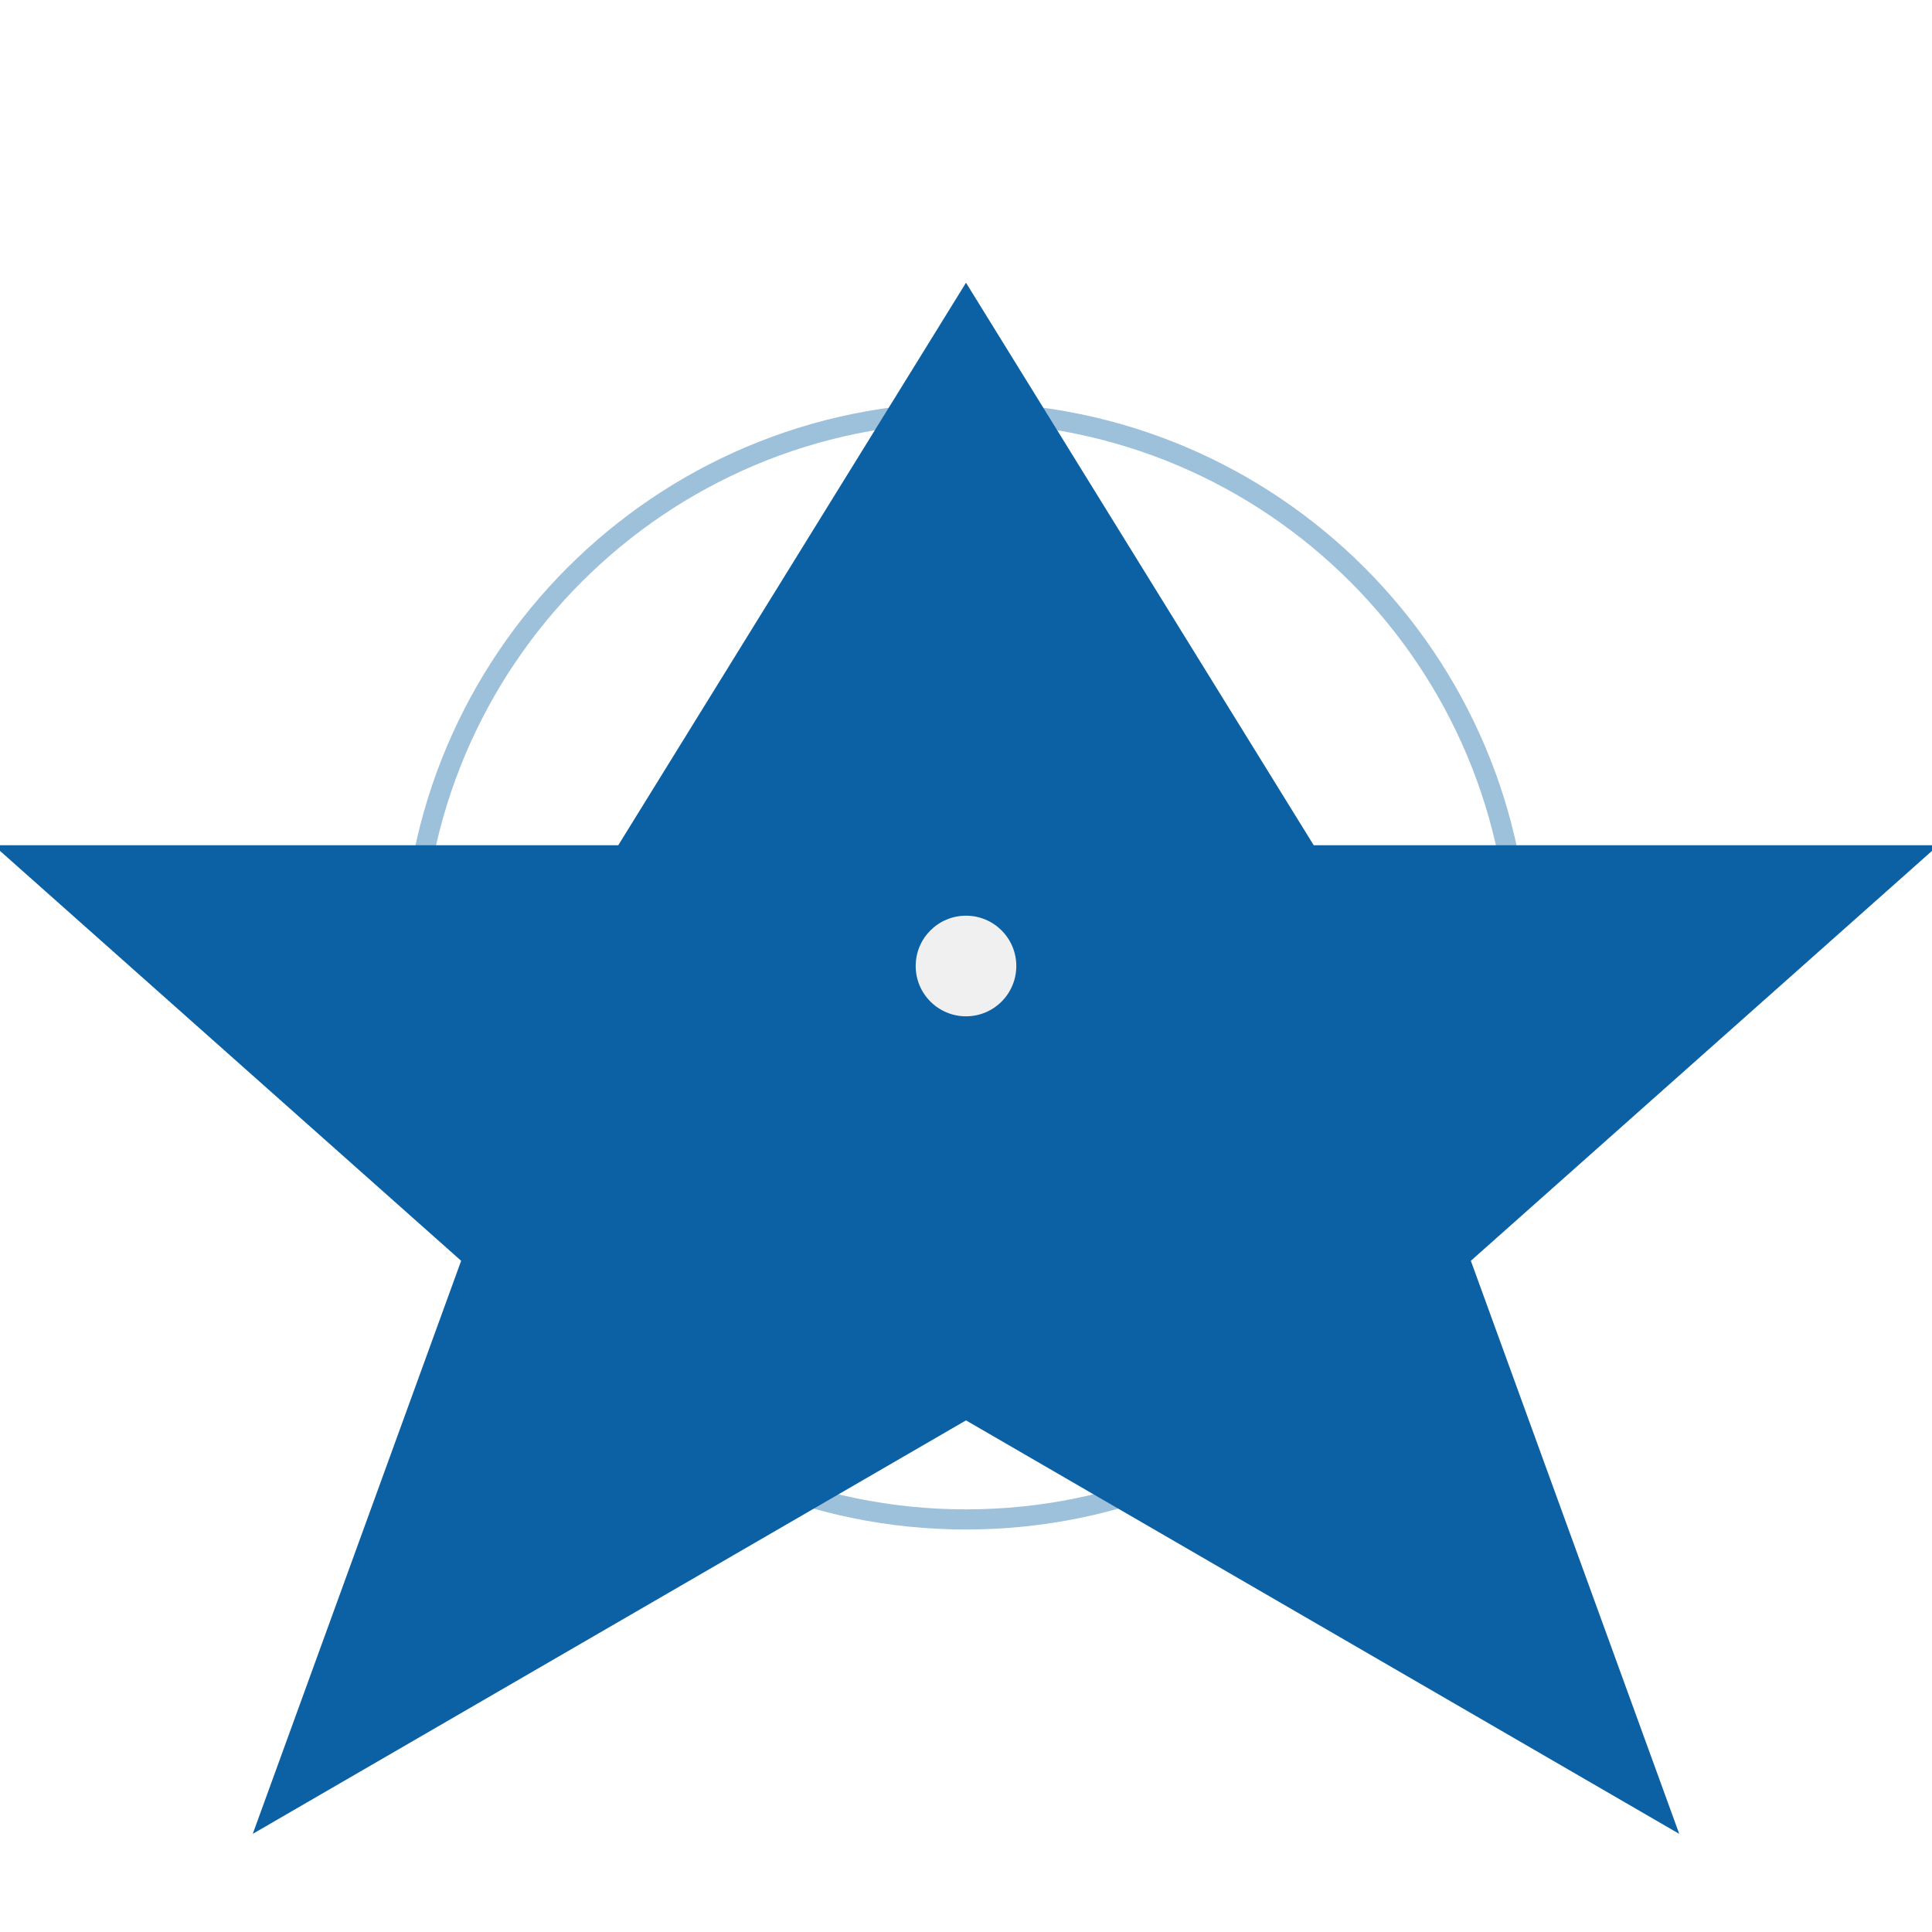
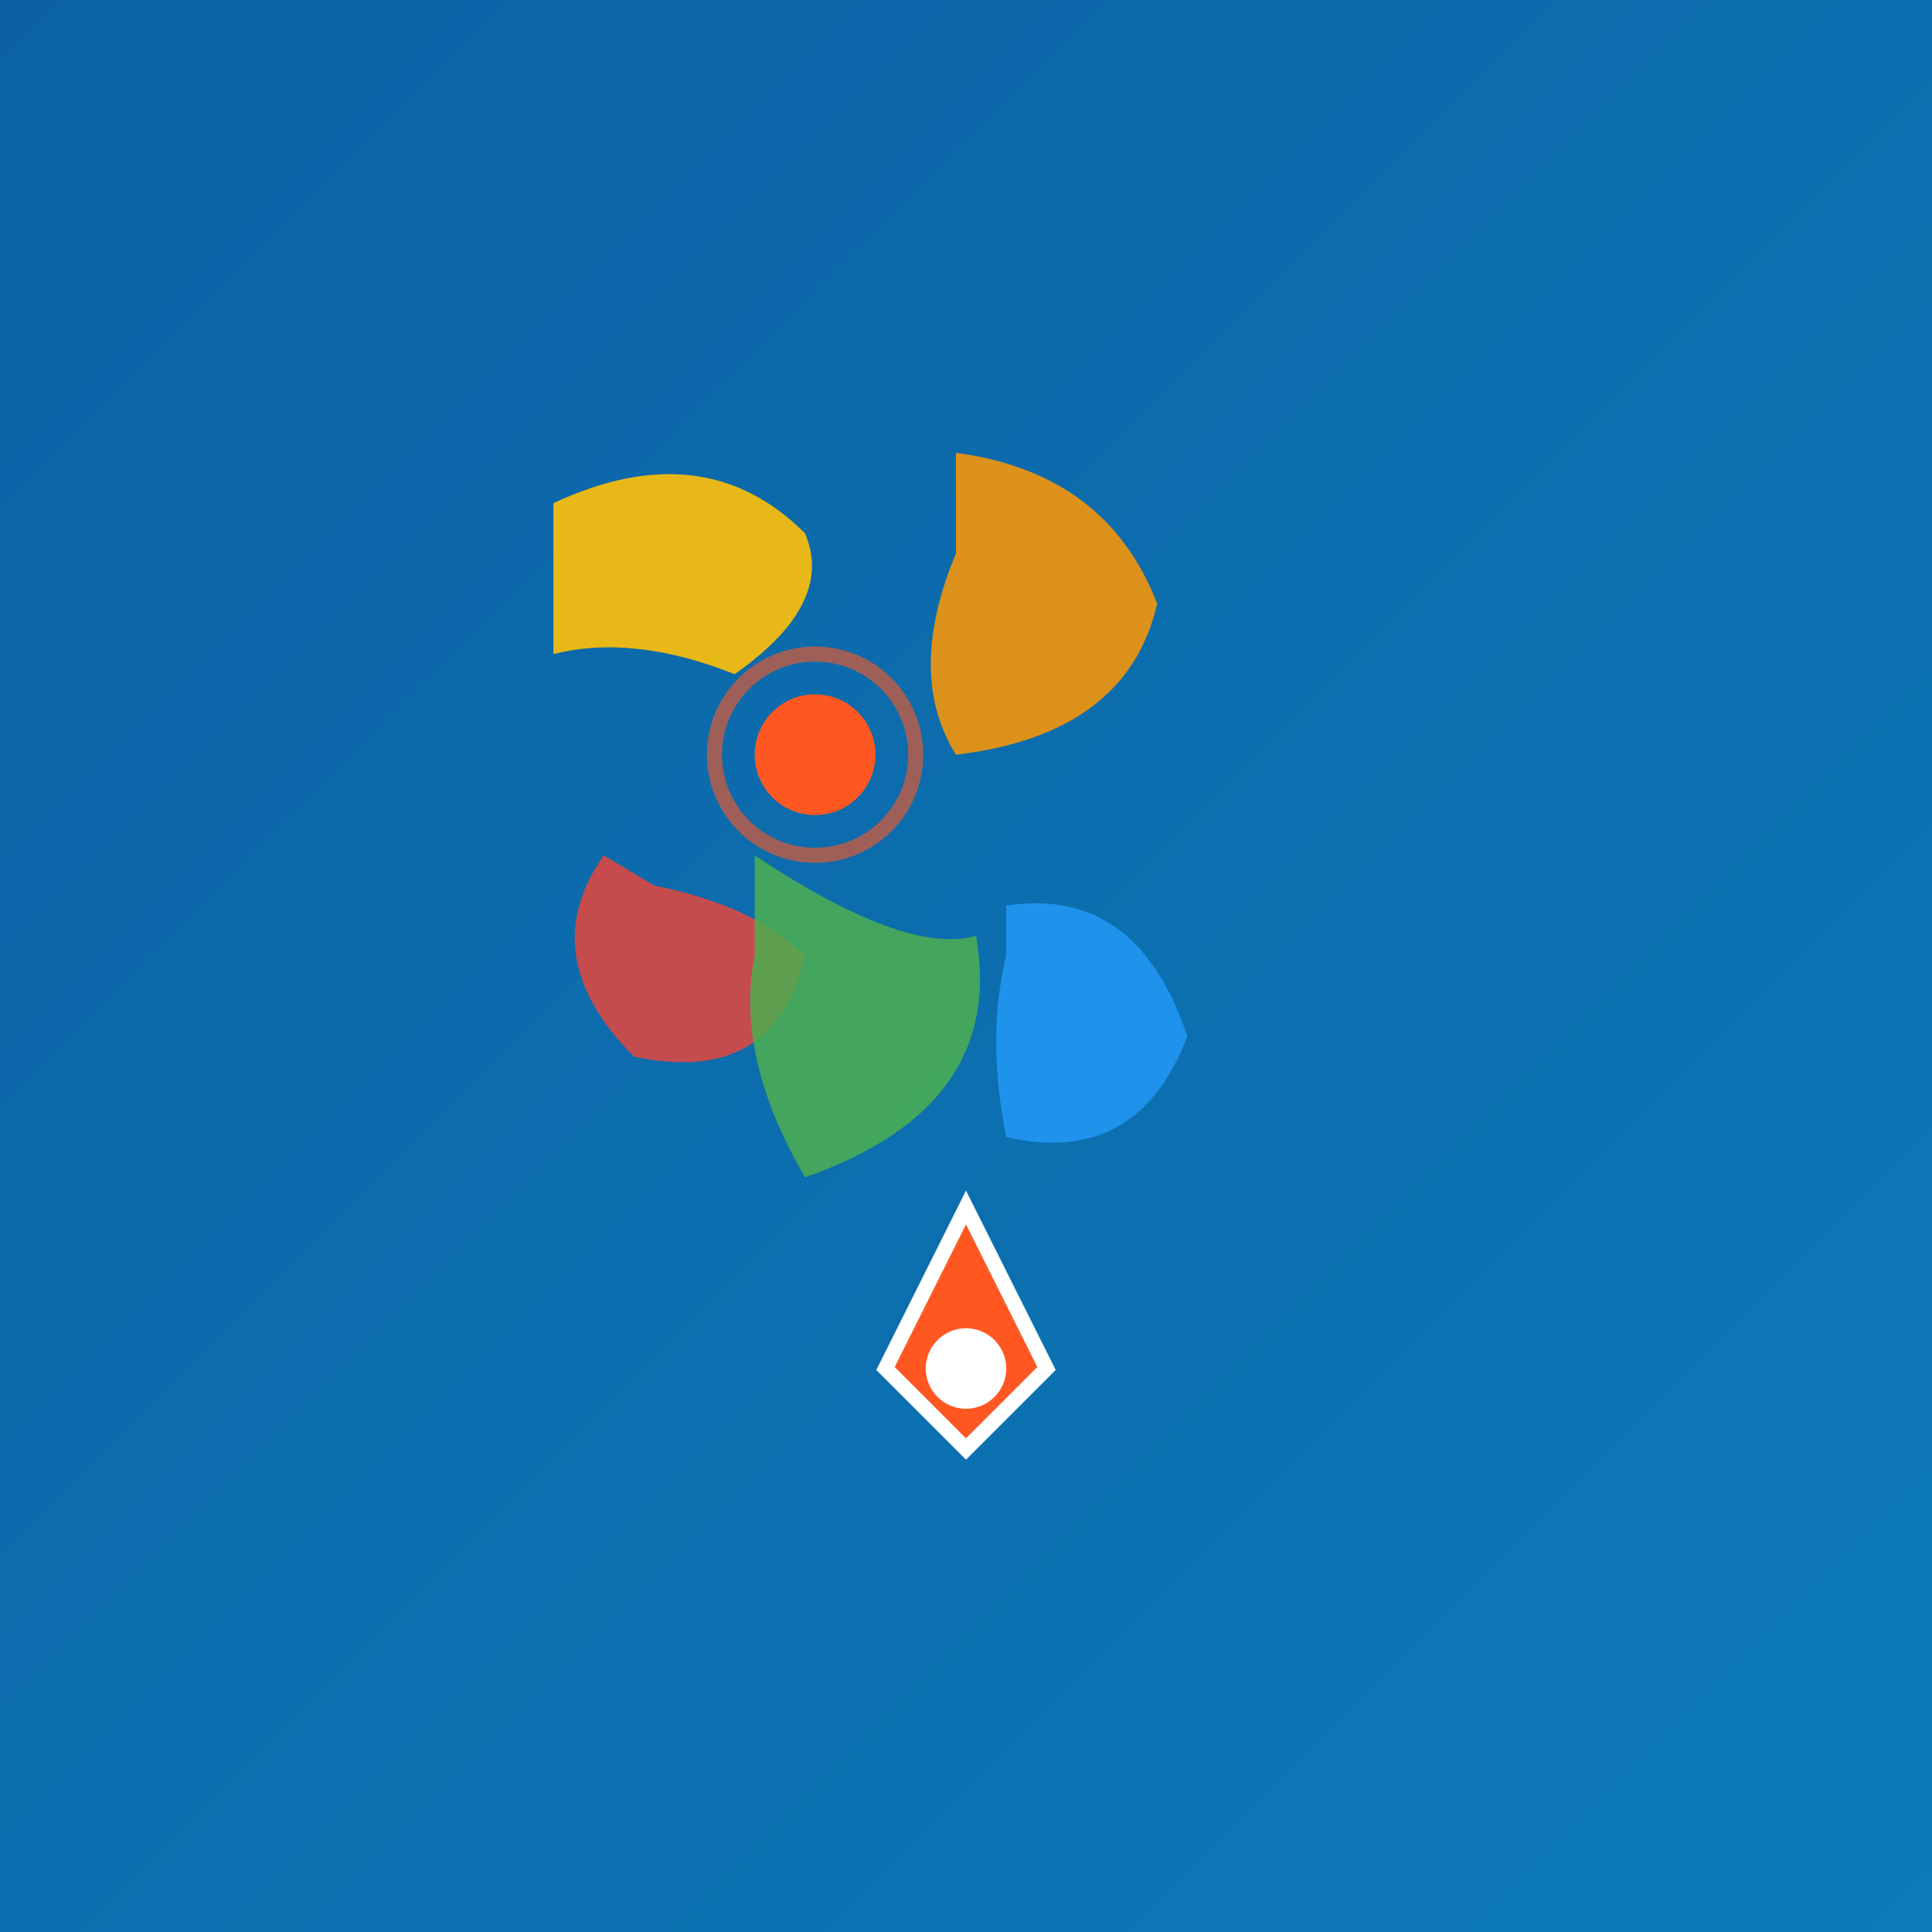
<svg xmlns="http://www.w3.org/2000/svg" viewBox="0 0 192 192">
  <defs>
-     <mask id="mask192">
-       <rect width="192" height="192" fill="white" />
-       <circle cx="96" cy="96" r="5" fill="black" />
-     </mask>
+     <linearGradient id="maskgrad192" x1="0%" y1="0%" x2="100%" y2="100%">
+       <stop offset="0%" style="stop-color:#0b61a4;stop-opacity:1" />
+       <stop offset="100%" style="stop-color:#0d7bb8;stop-opacity:1" />
+     </linearGradient>
  </defs>
-   <g mask="url(#mask192)">
-     <rect width="192" height="192" fill="white" />
-     <path d="M 96 30 L 130 85 L 190 85 L 145 125 L 165 180 L 96 140 L 27 180 L 47 125 L 2 85 L 62 85 Z" fill="#0b61a4" stroke="#0b61a4" stroke-width="2" />
-     <circle cx="96" cy="96" r="55" fill="none" stroke="#0b61a4" stroke-width="2" opacity="0.4" />
+   <rect width="192" height="192" fill="url(#maskgrad192)" />
+   <g transform="translate(25, 25)">
+     <path d="M 30 25 Q 45 18 55 28 Q 58 35 48 42 Q 38 38 30 40 Z" fill="#ffc107" opacity="0.9" />
+     <path d="M 70 20 Q 85 22 90 35 Q 87 48 70 50 Q 65 42 70 30 Z" fill="#ff9800" opacity="0.85" />
+     <path d="M 35 60 Q 28 70 38 80 Q 52 83 55 70 Q 50 65 40 63 Z" fill="#f44336" opacity="0.8" />
+     <path d="M 75 65 Q 88 63 93 78 Q 88 91 75 88 Q 73 78 75 70 Z" fill="#2196f3" opacity="0.9" />
+     <path d="M 50 60 Q 65 70 72 68 Q 75 85 55 92 Q 48 80 50 70 Z" fill="#4caf50" opacity="0.85" />
+     <circle cx="56" cy="50" r="6" fill="#ff5722" />
+     <circle cx="56" cy="50" r="10" fill="none" stroke="#ff5722" stroke-width="1.5" opacity="0.6" />
+   </g>
+   <g transform="translate(80, 120)">
+     <path d="M 16 0 L 24 16 L 16 24 L 8 16 Z" fill="#ff5722" stroke="white" stroke-width="1.5" />
+     <circle cx="16" cy="16" r="4" fill="white" />
  </g>
</svg>
